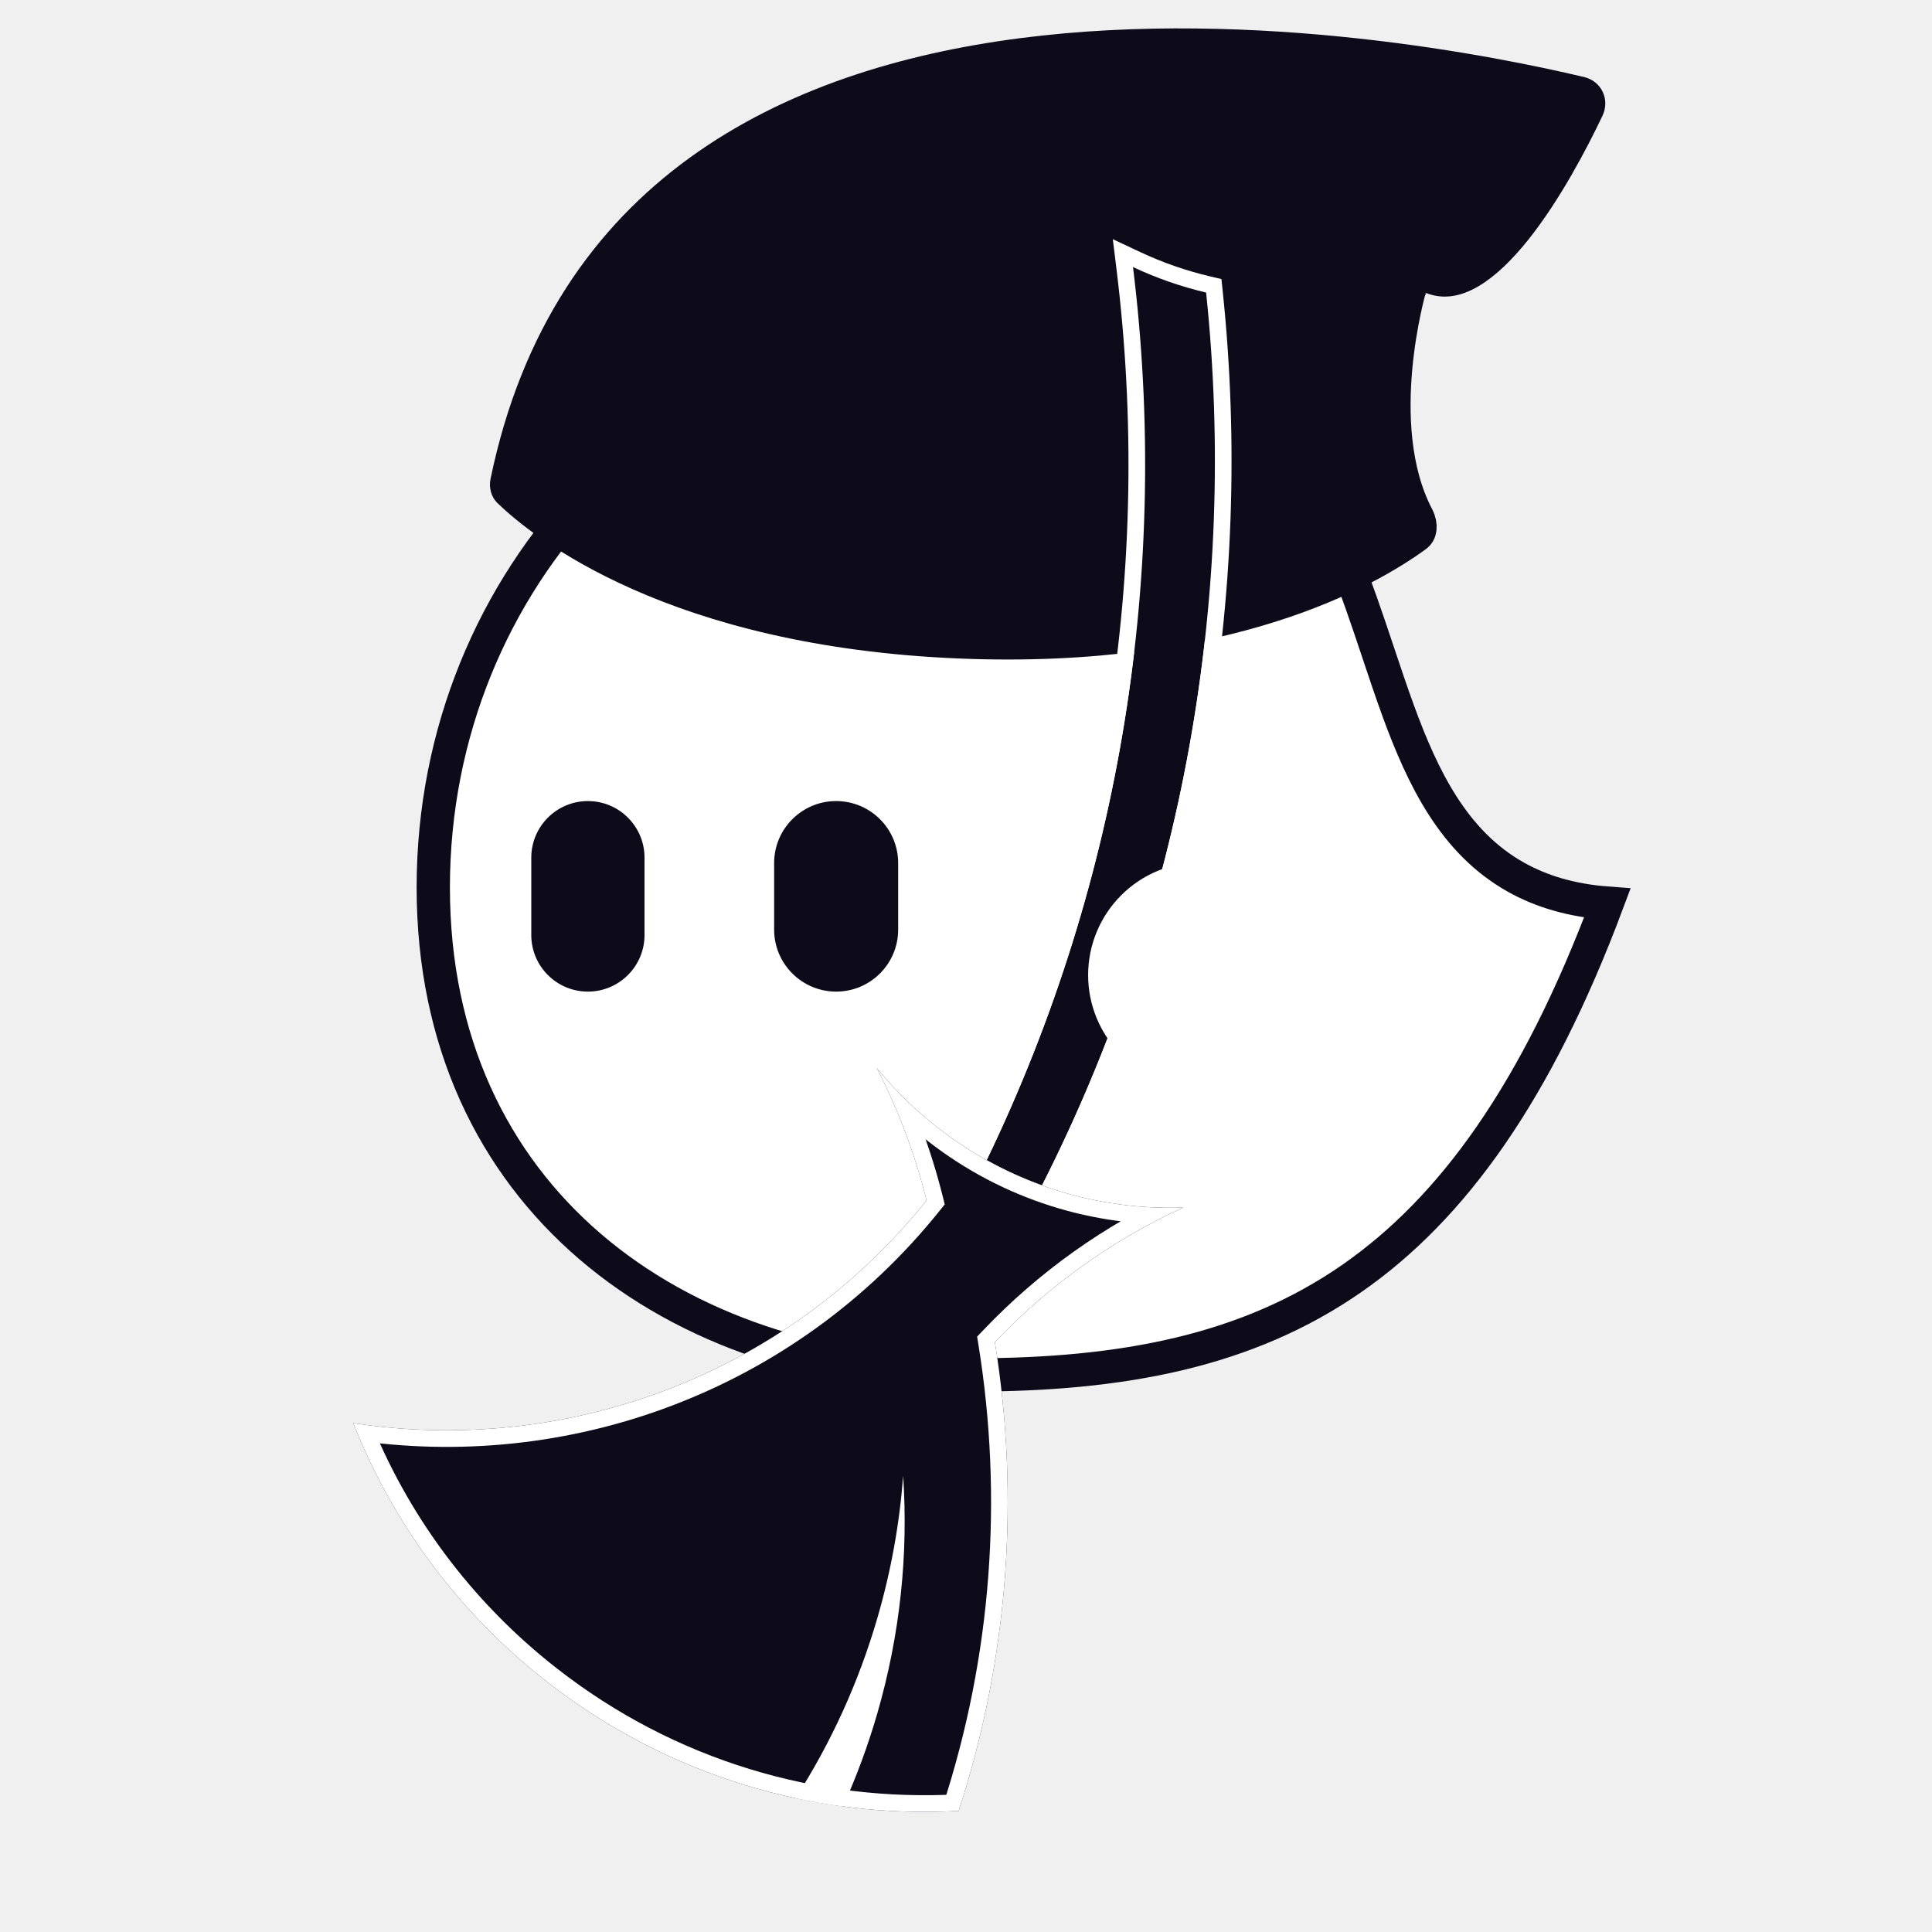
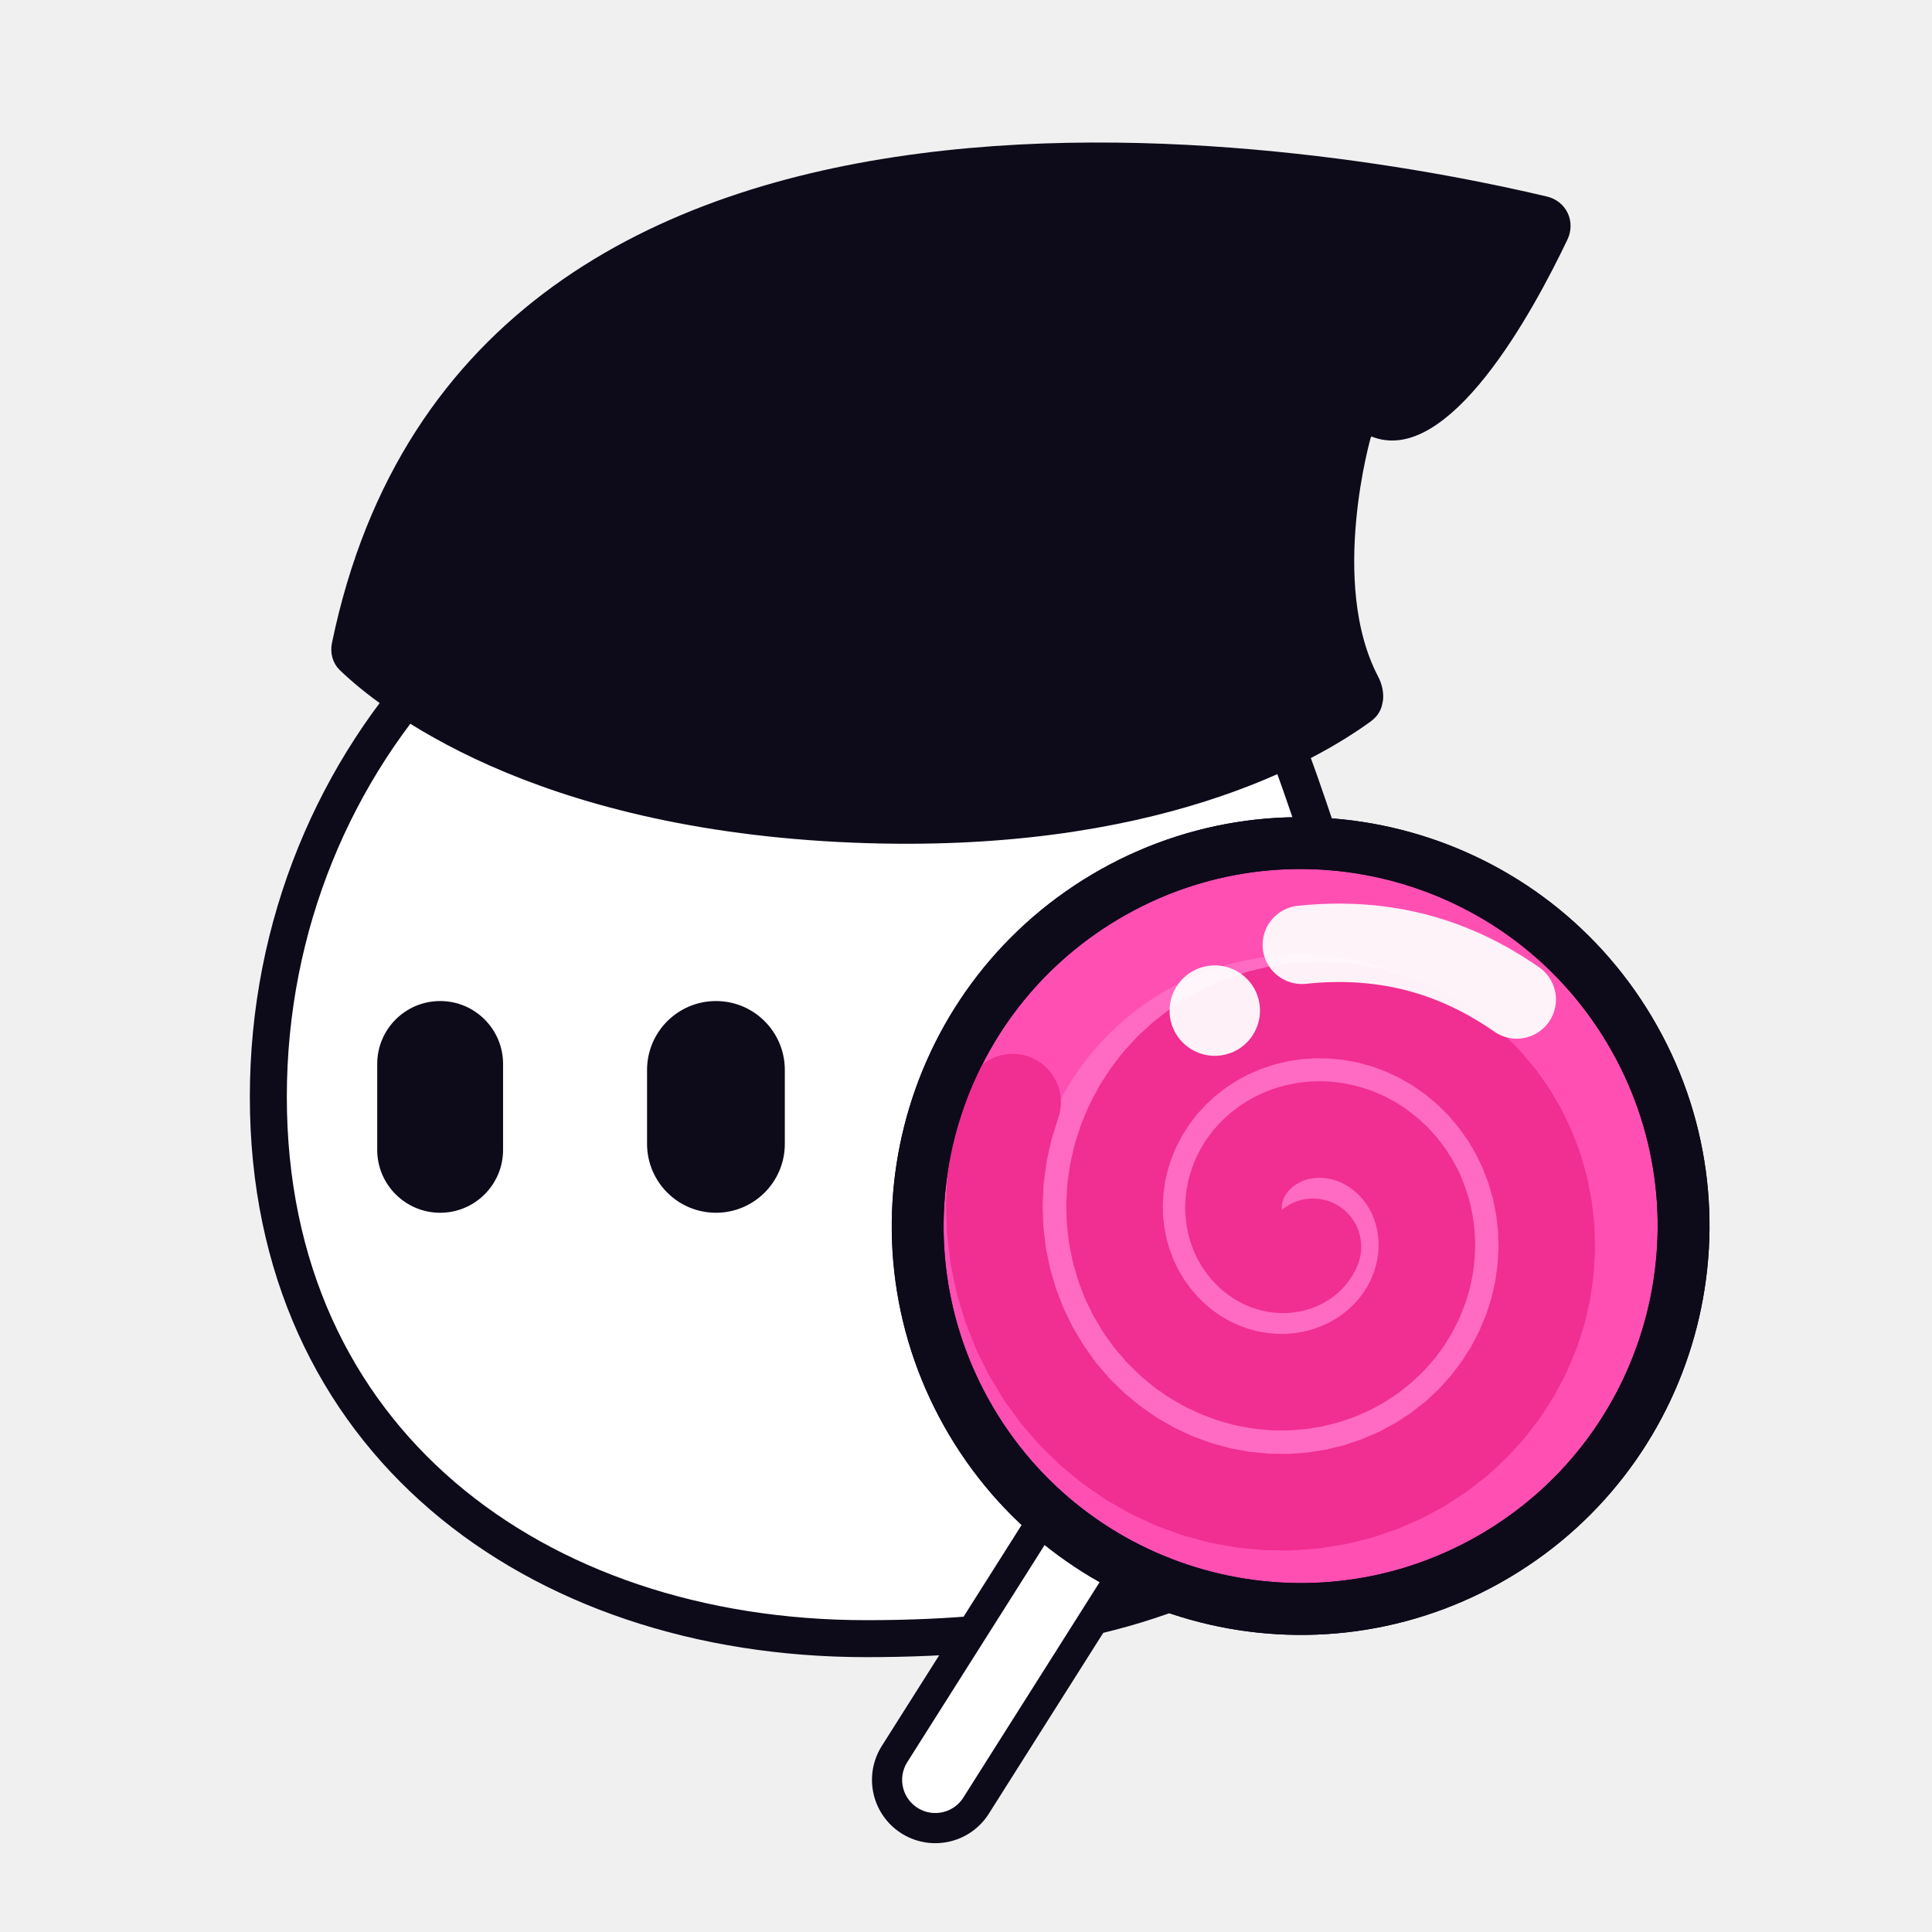
- <svg xmlns="http://www.w3.org/2000/svg" width="40" height="40" viewBox="-55.5 0 356 356" fill="none">
-   <path d="M123.507 60.179C148.595 60.179 164.147 66.666 174.565 76.018C185.073 85.451 190.742 98.124 195.414 111.332C196.426 114.191 197.427 117.187 198.426 120.176C199.653 123.85 200.877 127.512 202.111 130.894C204.413 137.202 206.996 143.271 210.393 148.543C213.809 153.844 218.085 158.398 223.787 161.608C228.498 164.259 234.05 165.918 240.668 166.415C227.626 201.259 212.128 222.705 193.587 235.577C174.365 248.921 151.442 253.353 123.507 253.353C95.873 253.353 71.063 244.996 53.212 229.671C35.413 214.39 24.337 192.023 24.337 163.506C24.337 106.323 68.851 60.179 123.507 60.179Z" fill="white" stroke="#0D0A1A" stroke-width="6.134" />
-   <path d="M208.384 51.123L205.222 49.824L204.272 53.108L207.218 53.96C204.272 53.108 204.271 53.108 204.271 53.109L204.27 53.111L204.269 53.118L204.263 53.136L204.245 53.2C204.23 53.255 204.209 53.332 204.182 53.431C204.128 53.628 204.052 53.914 203.959 54.278C203.774 55.008 203.523 56.057 203.248 57.36C202.7 59.963 202.058 63.602 201.679 67.754C200.934 75.937 201.161 86.632 205.675 95.237C206.082 96.012 206.217 96.809 206.142 97.433C206.072 98.014 205.836 98.409 205.46 98.685C196.637 105.139 170.554 120.264 121.526 118.282C68.605 116.143 44.327 96.31 38.3 90.5C37.976 90.188 37.745 89.575 37.894 88.856C43.445 62.017 56.502 43.801 73.379 31.559C90.328 19.264 111.308 12.873 132.8 10.084C175.829 4.502 220.065 13.463 235.7 17.183C236.959 17.482 237.61 18.756 237.005 20.026C234.207 25.905 229.392 35.12 223.784 42.169C220.969 45.706 218.107 48.502 215.365 50.109C212.682 51.684 210.425 51.962 208.384 51.123Z" fill="#0D0A1A" stroke="#0D0A1A" stroke-width="6.134" />
-   <mask id="path-3-outside-1_460_2968" maskUnits="userSpaceOnUse" x="55.132" y="38.105" width="178.263" height="188.092" fill="black">
-     <rect fill="white" x="55.132" y="38.105" width="178.263" height="188.092" />
-     <path fill-rule="evenodd" clip-rule="evenodd" d="M166.746 53.909C172.555 109.439 162.768 166.652 136.508 218.427C133.025 217.169 129.613 215.62 126.306 213.776C151.385 161.735 160.084 104.519 153.274 49.212C157.64 51.261 162.155 52.823 166.746 53.909Z" />
+ <svg xmlns="http://www.w3.org/2000/svg" width="36" height="36" viewBox="0 0 36 36" fill="none">
+   <path d="M16.143 8.829C18.962 8.829 20.709 9.558 21.88 10.609C23.06 11.669 23.697 13.093 24.222 14.577C24.336 14.898 24.448 15.235 24.561 15.57C24.698 15.983 24.836 16.395 24.975 16.775C25.233 17.483 25.523 18.165 25.905 18.758C26.289 19.353 26.769 19.865 27.41 20.226C27.939 20.523 28.563 20.71 29.307 20.766C27.841 24.681 26.1 27.09 24.017 28.537C21.857 30.036 19.282 30.534 16.143 30.534C13.038 30.534 10.25 29.595 8.244 27.873C6.244 26.156 5 23.643 5 20.439C5 14.014 10.002 8.829 16.143 8.829Z" fill="white" stroke="#0D0A1A" stroke-width="0.689" />
+   <path d="M25.679 7.812L25.324 7.666L25.217 8.035L25.548 8.13C25.217 8.035 25.217 8.035 25.217 8.035L25.217 8.035L25.217 8.036L25.216 8.038L25.214 8.045C25.212 8.051 25.21 8.06 25.207 8.071C25.201 8.093 25.192 8.125 25.182 8.166C25.161 8.248 25.133 8.366 25.102 8.512C25.04 8.805 24.968 9.214 24.926 9.68C24.842 10.6 24.867 11.801 25.375 12.768C25.42 12.855 25.436 12.945 25.427 13.015C25.419 13.08 25.393 13.125 25.35 13.156C24.359 13.881 21.428 15.58 15.92 15.358C9.973 15.117 7.246 12.889 6.568 12.236C6.532 12.201 6.506 12.132 6.523 12.051C7.146 9.036 8.614 6.989 10.51 5.613C12.414 4.232 14.771 3.514 17.186 3.201C22.021 2.573 26.991 3.58 28.748 3.998C28.89 4.032 28.963 4.175 28.895 4.318C28.58 4.978 28.039 6.014 27.409 6.806C27.093 7.203 26.771 7.517 26.463 7.698C26.162 7.875 25.908 7.906 25.679 7.812Z" fill="#0D0A1A" stroke="#0D0A1A" stroke-width="0.689" />
+   <path d="M13.341 18.653H13.341C12.632 18.653 12.057 19.228 12.057 19.937V21.314C12.057 22.023 12.632 22.598 13.341 22.598H13.341C14.05 22.598 14.624 22.023 14.624 21.314V19.937C14.624 19.228 14.05 18.653 13.341 18.653Z" fill="#0D0A1A" />
+   <path d="M9.374 19.825C9.374 19.178 8.849 18.653 8.202 18.653C7.554 18.653 7.029 19.178 7.029 19.825V21.425C7.029 22.073 7.554 22.598 8.202 22.598C8.849 22.598 9.374 22.073 9.374 21.425V19.825Z" fill="#0D0A1A" />
+   <path d="M21.27 27.092L17.428 33.165" stroke="#0D0A1A" stroke-width="2.36" stroke-linecap="round" />
+   <path d="M21.27 27.092L17.428 33.165" stroke="white" stroke-width="1.236" stroke-linecap="round" />
+   <path d="M18.102 26.491C20.115 29.878 24.493 30.992 27.88 28.979C31.268 26.966 32.382 22.589 30.369 19.201C28.356 15.813 23.979 14.699 20.591 16.712C17.203 18.725 16.089 23.103 18.102 26.491Z" fill="#FF4FB3" stroke="#0D0A1A" stroke-width="0.966" />
+   <mask id="mask0_376_87" style="mask-type:luminance" maskUnits="userSpaceOnUse" x="17" y="15" width="15" height="15">
+     <path d="M18.344 26.347C20.277 29.601 24.483 30.672 27.737 28.738C30.991 26.805 32.062 22.599 30.128 19.345C28.195 16.091 23.989 15.02 20.735 16.954C17.481 18.888 16.41 23.093 18.344 26.347Z" fill="white" />
  </mask>
-   <path fill-rule="evenodd" clip-rule="evenodd" d="M166.746 53.909C172.555 109.439 162.768 166.652 136.508 218.427C133.025 217.169 129.613 215.62 126.306 213.776C151.385 161.735 160.084 104.519 153.274 49.212C157.64 51.261 162.155 52.823 166.746 53.909Z" fill="#0D0A1A" />
-   <path d="M136.508 218.427L139.244 219.814L138.017 222.233L135.466 221.312L136.508 218.427ZM166.746 53.909L167.452 50.924L169.57 51.425L169.796 53.59L166.746 53.909ZM126.306 213.776L124.812 216.455L122.288 215.048L123.543 212.445L126.306 213.776ZM153.274 49.212L150.23 49.586L149.551 44.076L154.578 46.435L153.274 49.212ZM133.773 217.04C159.757 165.807 169.445 109.187 163.695 54.228L169.796 53.59C175.665 109.69 165.778 167.498 139.244 219.814L133.773 217.04ZM127.8 211.097C130.961 212.86 134.222 214.34 137.55 215.542L135.466 221.312C131.829 219.998 128.265 218.381 124.812 216.455L127.8 211.097ZM156.318 48.837C163.198 104.712 154.41 162.522 129.069 215.108L123.543 212.445C148.359 160.948 156.97 104.326 150.23 49.586L156.318 48.837ZM166.04 56.894C161.246 55.76 156.53 54.128 151.971 51.988L154.578 46.435C158.749 48.393 163.064 49.887 167.452 50.924L166.04 56.894Z" fill="white" mask="url(#path-3-outside-1_460_2968)" />
-   <mask id="path-5-inside-2_460_2968" fill="white">
-     <path fill-rule="evenodd" clip-rule="evenodd" d="M127.819 247.307C137.943 236.655 149.757 228.358 162.51 222.507C146.735 223.047 130.688 218.257 117.276 207.78C113.041 204.472 109.293 200.772 106.043 196.772C110.061 204.573 113.133 212.775 115.237 221.194C89.041 253.832 48.334 268.186 9.599 262.232C16.762 280.402 28.722 296.957 45.227 309.85C67.706 327.41 94.735 335.145 121.142 333.691C130.327 305.585 132.447 275.925 127.819 247.307Z" />
-   </mask>
-   <path fill-rule="evenodd" clip-rule="evenodd" d="M127.819 247.307C137.943 236.655 149.757 228.358 162.51 222.507C146.735 223.047 130.688 218.257 117.276 207.78C113.041 204.472 109.293 200.772 106.043 196.772C110.061 204.573 113.133 212.775 115.237 221.194C89.041 253.832 48.334 268.186 9.599 262.232C16.762 280.402 28.722 296.957 45.227 309.85C67.706 327.41 94.735 335.145 121.142 333.691C130.327 305.585 132.447 275.925 127.819 247.307Z" fill="#0D0A1A" />
-   <path d="M162.51 222.507L162.405 219.441L163.789 225.294L162.51 222.507ZM127.819 247.307L124.792 247.796L124.549 246.296L125.596 245.194L127.819 247.307ZM106.043 196.772L103.316 198.176L108.423 194.838L106.043 196.772ZM115.237 221.194L118.212 220.451L118.581 221.928L117.629 223.114L115.237 221.194ZM9.599 262.232L6.746 263.357L4.787 258.389L10.065 259.2L9.599 262.232ZM121.142 333.691L124.058 334.644L123.406 336.638L121.311 336.754L121.142 333.691ZM163.789 225.294C151.384 230.986 139.892 239.057 130.043 249.42L125.596 245.194C135.994 234.253 148.131 225.729 161.231 219.719L163.789 225.294ZM119.164 205.363C131.988 215.38 147.323 219.958 162.405 219.441L162.615 225.572C146.146 226.136 129.388 221.134 115.388 210.197L119.164 205.363ZM108.423 194.838C111.529 198.66 115.112 202.198 119.164 205.363L115.388 210.197C110.97 206.746 107.057 202.884 103.662 198.706L108.423 194.838ZM112.261 221.938C110.214 213.745 107.225 205.765 103.316 198.176L108.769 195.367C112.897 203.381 116.053 211.804 118.212 220.451L112.261 221.938ZM10.065 259.2C47.76 264.994 87.361 251.024 112.845 219.275L117.629 223.114C90.72 256.639 48.908 271.377 9.133 265.263L10.065 259.2ZM43.339 312.267C26.391 299.028 14.104 282.022 6.746 263.357L12.453 261.107C19.42 278.782 31.053 294.886 47.115 307.433L43.339 312.267ZM121.311 336.754C94.191 338.247 66.425 330.301 43.339 312.267L47.115 307.433C68.987 324.519 95.279 332.043 120.974 330.629L121.311 336.754ZM130.847 246.817C135.551 275.91 133.398 306.065 124.058 334.644L118.227 332.738C127.257 305.106 129.342 275.941 124.792 247.796L130.847 246.817Z" fill="white" mask="url(#path-5-inside-2_460_2968)" />
-   <path fill-rule="evenodd" clip-rule="evenodd" d="M99.84 332.861C102.315 327.389 104.431 321.675 106.152 315.738C110.393 301.103 111.88 286.323 110.917 271.952C110.274 280.6 108.728 289.312 106.218 297.973C102.711 310.075 97.56 321.254 91.077 331.337C93.984 331.961 96.907 332.469 99.84 332.861Z" fill="white" />
-   <path d="M165.797 158.877C160.282 158.877 154.993 161.068 151.094 164.968C147.194 168.868 145.003 174.157 145.003 179.672C145.003 185.186 147.194 190.475 151.094 194.375C154.993 198.275 160.282 200.466 165.797 200.466L165.797 179.672V158.877Z" fill="white" />
-   <rect x="87.146" y="147.609" width="22.854" height="35.109" rx="11.427" fill="#0D0A1A" />
-   <rect x="42.396" y="147.609" width="20.867" height="35.109" rx="10.433" fill="#0D0A1A" />
+   <g mask="url(#mask0_376_87)">
+     <path opacity="0.72" d="M19.89 25.429C21.316 27.83 24.419 28.619 26.819 27.193C29.22 25.766 30.009 22.664 28.583 20.263C27.156 17.863 24.054 17.073 21.653 18.499C19.253 19.926 18.463 23.028 19.89 25.429Z" fill="#FF74C7" />
+     <path d="M24.465 23.232L24.445 23.277L24.419 23.321L24.387 23.364L24.348 23.405L24.305 23.442L24.255 23.476L24.2 23.505L24.14 23.53L24.077 23.549L24.009 23.562L23.938 23.568L23.864 23.567L23.789 23.56L23.713 23.543L23.636 23.52L23.559 23.487L23.484 23.447L23.412 23.398L23.342 23.342L23.276 23.276L23.215 23.204L23.159 23.125L23.109 23.038L23.067 22.945L23.033 22.847L23.007 22.743L22.991 22.636L22.983 22.524L22.987 22.409L23 22.294L23.025 22.177L23.061 22.061L23.106 21.946L23.165 21.833L23.233 21.724L23.314 21.62L23.404 21.521L23.505 21.429L23.614 21.345L23.734 21.27L23.862 21.203L23.997 21.147L24.139 21.104L24.287 21.072L24.44 21.052L24.596 21.046L24.755 21.054L24.914 21.076L25.073 21.112L25.232 21.162L25.388 21.228L25.54 21.308L25.685 21.401L25.824 21.51L25.956 21.63L26.078 21.764L26.19 21.91L26.29 22.067L26.378 22.234L26.45 22.411L26.509 22.596L26.552 22.787L26.579 22.984L26.589 23.184L26.581 23.389L26.556 23.593L26.513 23.797L26.451 24L26.372 24.198L26.275 24.391L26.16 24.578L26.028 24.756L25.88 24.923L25.715 25.079L25.537 25.223L25.345 25.351L25.14 25.464L24.924 25.559L24.697 25.638L24.463 25.697L24.222 25.736L23.977 25.755L23.728 25.753L23.478 25.728L23.227 25.683L22.98 25.616L22.737 25.526L22.5 25.416L22.27 25.284L22.052 25.132L21.845 24.959L21.651 24.769L21.473 24.561L21.311 24.336L21.169 24.096L21.045 23.843L20.944 23.577L20.864 23.302L20.808 23.018L20.775 22.728L20.767 22.433L20.785 22.137L20.828 21.84L20.897 21.547L20.991 21.257L21.11 20.974L21.255 20.7L21.423 20.437L21.614 20.187L21.828 19.953L22.062 19.737L22.317 19.538L22.589 19.361L22.878 19.206L23.181 19.076L23.496 18.971L23.821 18.893L24.155 18.842L24.494 18.82L24.836 18.826L25.179 18.861L25.521 18.926L25.858 19.02L26.188 19.144L26.508 19.296L26.818 19.475L27.112 19.683L27.39 19.915L27.65 20.173L27.888 20.454L28.103 20.754L28.293 21.076L28.455 21.413L28.591 21.766L28.695 22.132L28.769 22.507L28.813 22.89L28.822 23.278L28.799 23.668L28.744 24.057L28.654 24.442L28.531 24.821L28.376 25.19L28.189 25.547L27.972 25.889L27.724 26.213L27.448 26.518L27.146 26.8L26.818 27.056L26.468 27.285L26.098 27.485L25.71 27.654L25.306 27.791L24.89 27.893L24.465 27.96L24.032 27.992L23.596 27.986L23.159 27.944L22.726 27.864L22.298 27.747L21.878 27.594L21.472 27.404L21.081 27.18L20.708 26.922L20.355 26.631L20.027 26.311L19.726 25.962L19.454 25.586L19.213 25.186L19.005 24.766L18.833 24.327L18.698 23.873L18.601 23.406L18.544 22.93L18.527 22.449L18.551 21.966L18.616 21.484L18.722 21.006L18.869 20.536" stroke="#F12E91" stroke-width="1.798" stroke-linecap="round" stroke-linejoin="round" />
+     <path opacity="0.93" d="M24.258 17.605C25.858 17.438 27.148 17.848 28.262 18.624" stroke="white" stroke-width="1.461" stroke-linecap="round" />
+     <path opacity="0.93" d="M21.911 19.262C22.149 19.662 22.666 19.793 23.066 19.556C23.466 19.318 23.598 18.801 23.36 18.401C23.122 18.001 22.605 17.869 22.205 18.107C21.805 18.345 21.674 18.862 21.911 19.262Z" fill="white" />
+   </g>
+   <path d="M18.102 26.491C20.115 29.878 24.493 30.992 27.88 28.979C31.268 26.966 32.382 22.589 30.369 19.201C28.356 15.813 23.979 14.699 20.591 16.712C17.203 18.725 16.089 23.103 18.102 26.491Z" stroke="#0D0A1A" stroke-width="0.966" />
</svg>
